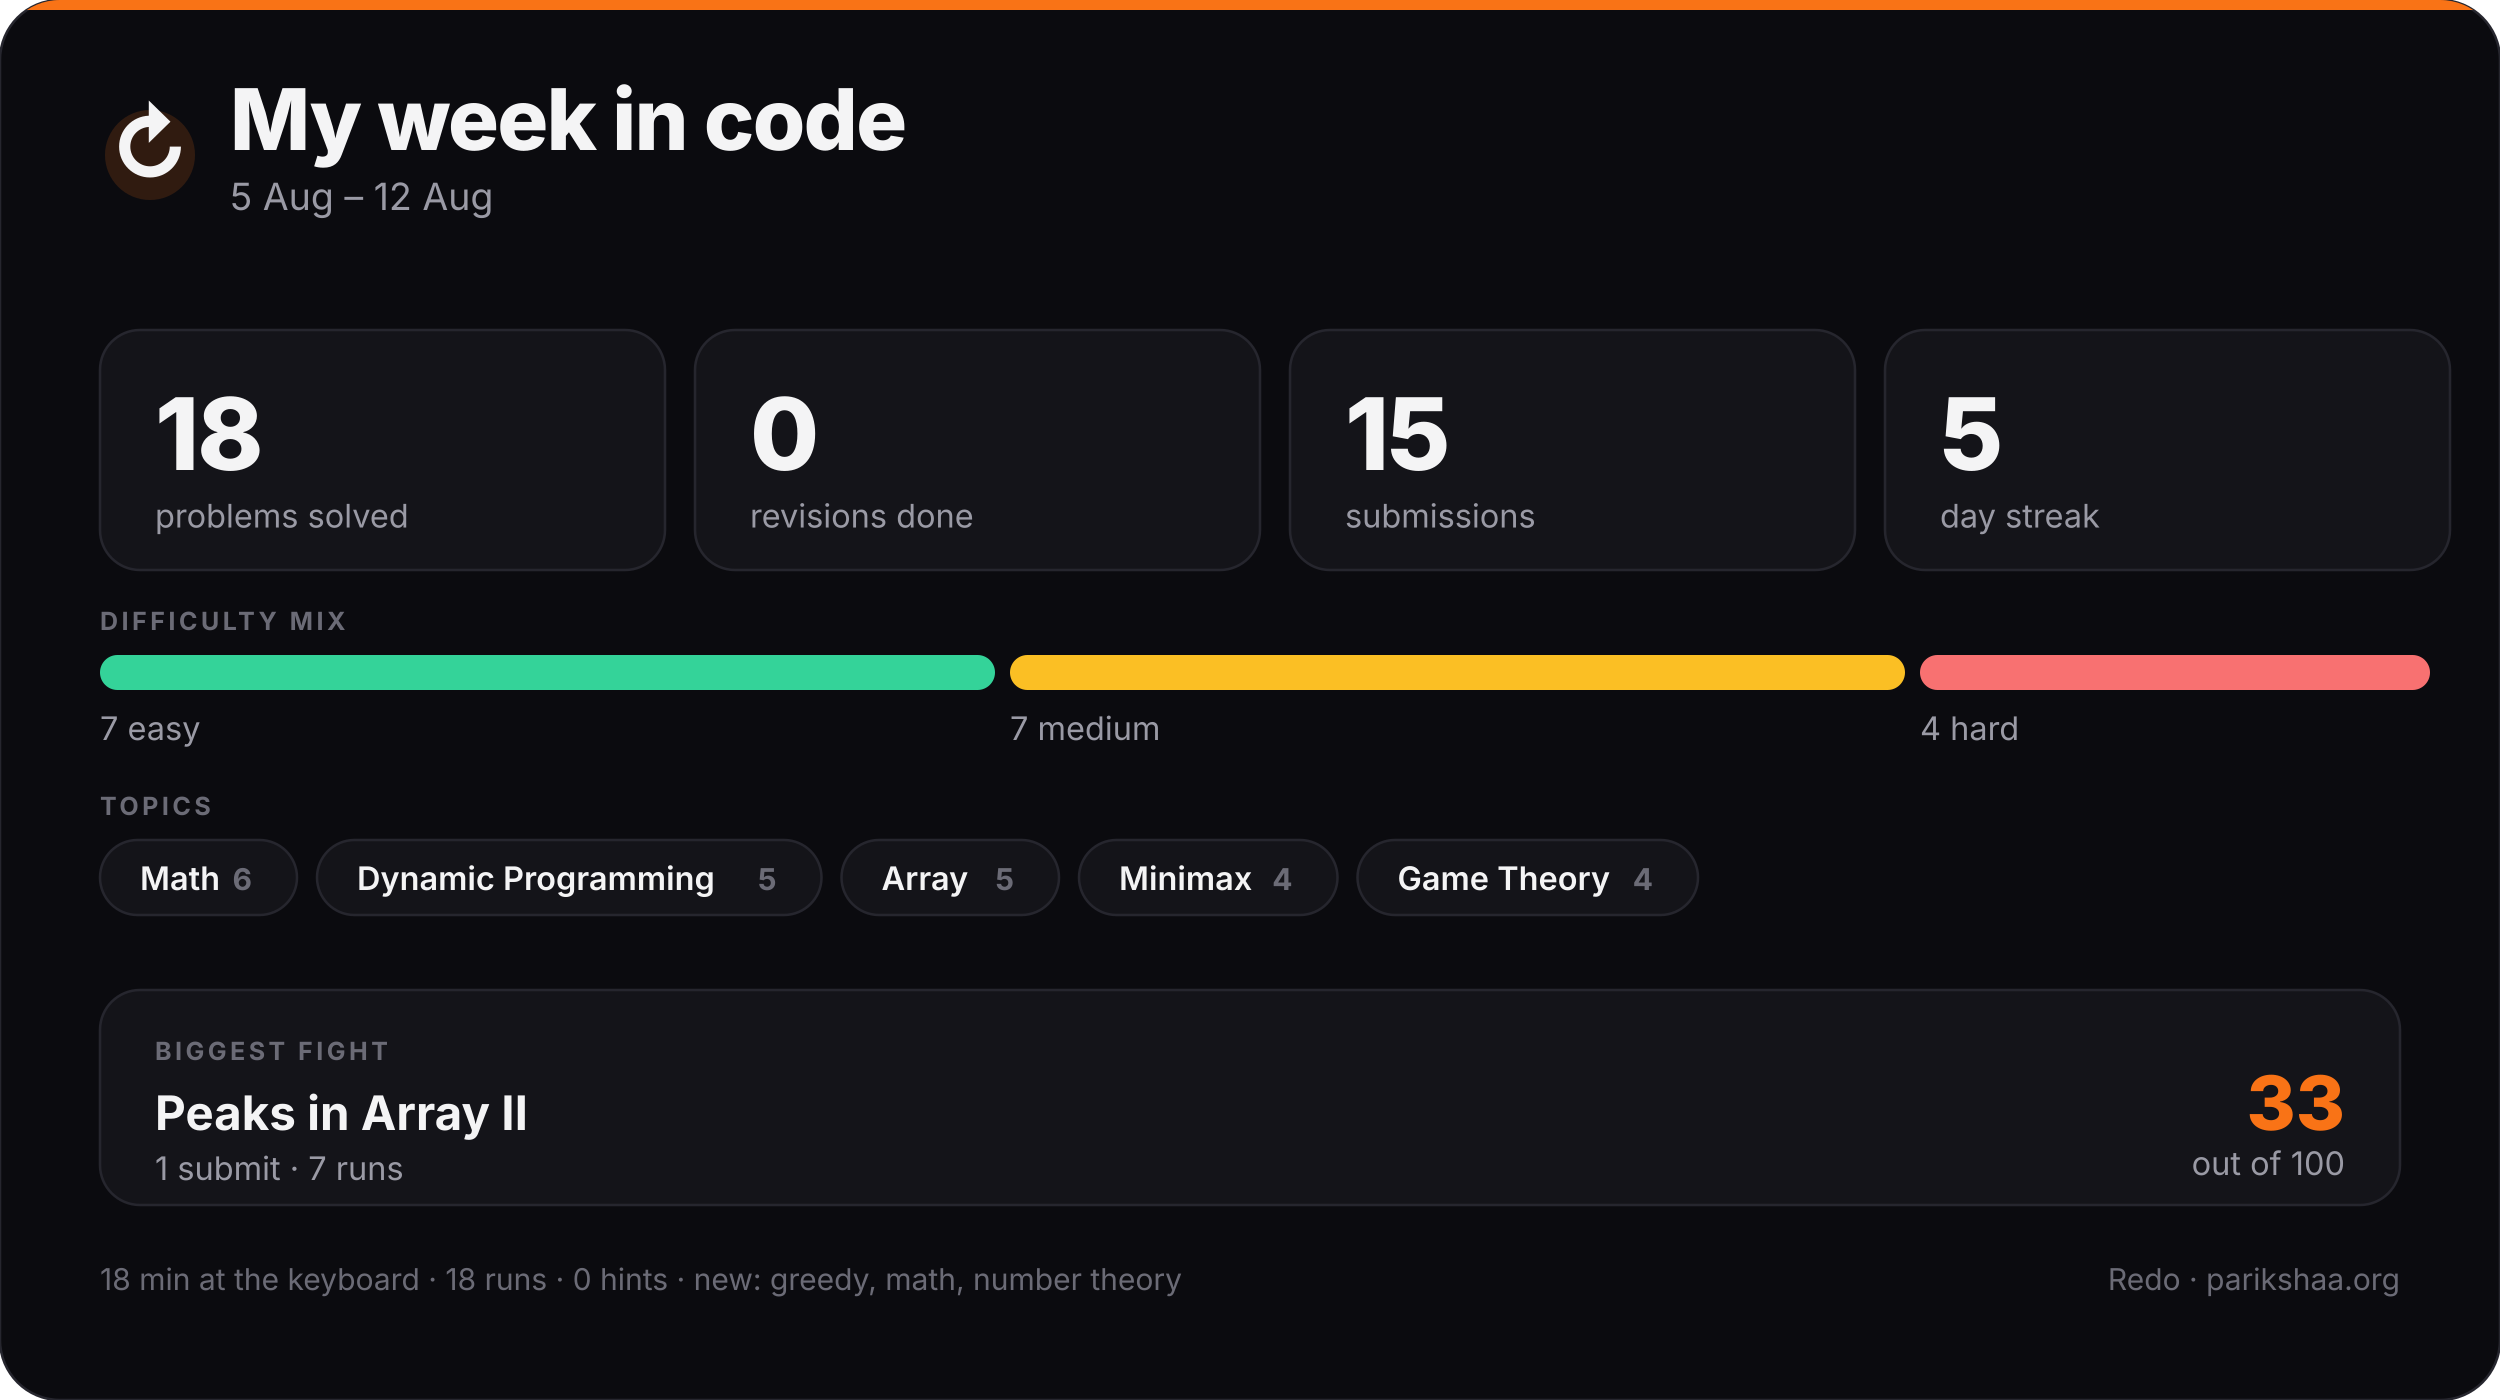
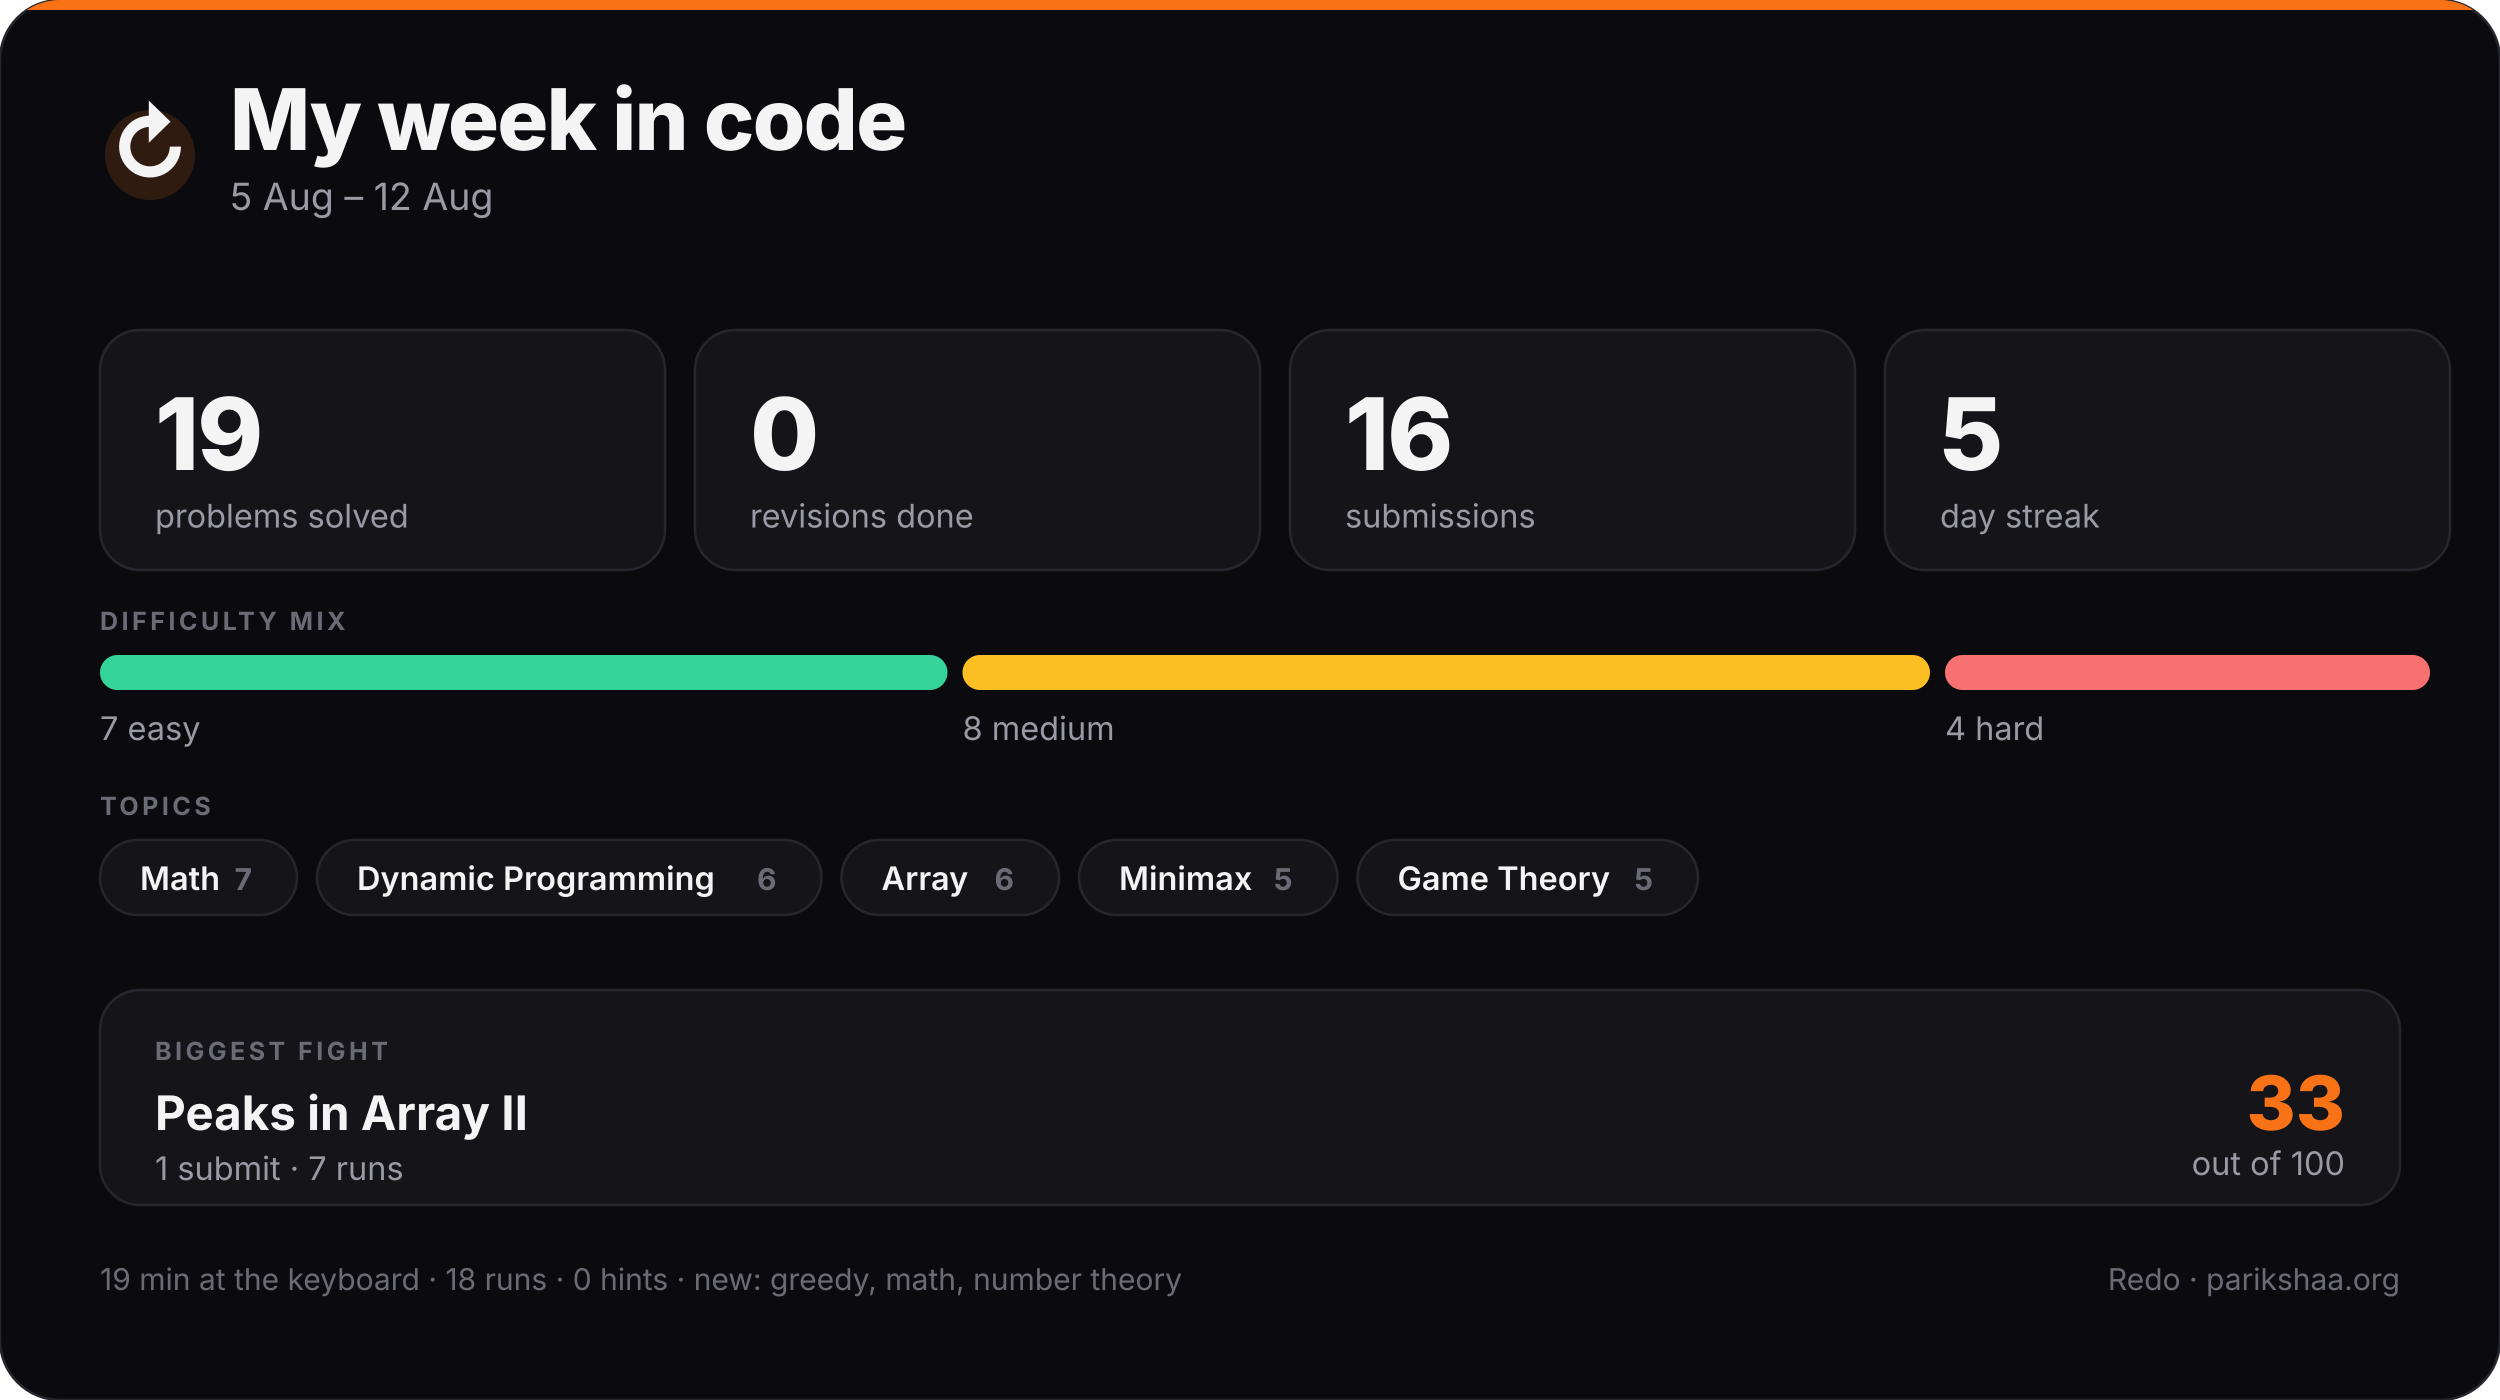
<svg xmlns="http://www.w3.org/2000/svg" width="1000" height="560" viewBox="0 0 1000 560" role="img" aria-label="Week in code">
  <style>
    text { font-family: -apple-system, BlinkMacSystemFont, "Segoe UI", Inter, sans-serif; }
    .title { fill: #f4f4f5; font-size: 34px; font-weight: 800; letter-spacing: -0.02em; }
    .sub { fill: #9a9aa5; font-size: 15px; }
    .big { fill: #f4f4f5; font-size: 40px; font-weight: 800; letter-spacing: -0.02em; }
    .small { fill: #9a9aa5; font-size: 13px; }
    .label { fill: #6b6b76; font-size: 10px; letter-spacing: 0.14em; font-weight: 700; }
    .chip { fill: #f4f4f5; font-size: 13px; font-weight: 600; }
    .chipCount { fill: #6b6b76; font-size: 12px; font-weight: 700; }
    .fightTitle { fill: #f4f4f5; font-size: 19px; font-weight: 700; }
    .fightScore { fill: #f97316; font-size: 30px; font-weight: 800; }
    .foot { fill: #6b6b76; font-size: 12px; }
    .rise { animation: rise 620ms cubic-bezier(.2,.8,.2,1) both; }
    @keyframes rise { from { opacity: 0; transform: translateY(8px); } to { opacity: 1; transform: none; } }
    @media (prefers-reduced-motion: reduce) { .rise { animation: none; } }
  </style>
  <defs>
    <clipPath id="card">
      <rect width="1000" height="560" rx="24" />
    </clipPath>
  </defs>
  <rect width="1000" height="560" rx="24" fill="#0b0b0f" stroke="#26262e" />
  <rect x="0" y="0" width="1000" height="4" fill="#f97316" clip-path="url(#card)" />
  <circle cx="60" cy="62" r="18" fill="#f97316" opacity="0.16" />
  <text x="60" y="71" class="title" fill="#f97316" text-anchor="middle" font-size="24">↻</text>
  <text x="92" y="60" class="title">My week in code</text>
  <text x="92" y="84" class="sub">5 Aug – 12 Aug</text>
  <g class="rise" style="animation-delay:0s">
    <rect x="40" y="132" width="226" height="96" rx="16" fill="#141419" stroke="#26262e" />
-     <text x="62" y="188" class="big">18</text>
+     <text x="62" y="188" class="big">19</text>
    <text x="62" y="211" class="small">problems solved</text>
  </g>
  <g class="rise" style="animation-delay:0.07s">
    <rect x="278" y="132" width="226" height="96" rx="16" fill="#141419" stroke="#26262e" />
    <text x="300" y="188" class="big">0</text>
    <text x="300" y="211" class="small">revisions done</text>
  </g>
  <g class="rise" style="animation-delay:0.14s">
    <rect x="516" y="132" width="226" height="96" rx="16" fill="#141419" stroke="#26262e" />
-     <text x="538" y="188" class="big">15</text>
+     <text x="538" y="188" class="big">16</text>
    <text x="538" y="211" class="small">submissions</text>
  </g>
  <g class="rise" style="animation-delay:0.21s">
    <rect x="754" y="132" width="226" height="96" rx="16" fill="#141419" stroke="#26262e" />
    <text x="776" y="188" class="big">5</text>
    <text x="776" y="211" class="small">day streak</text>
  </g>
  <text x="40" y="252" class="label">DIFFICULTY MIX</text>
-   <rect x="40" y="262" width="358" height="14" rx="7" fill="#34d399" />
+   <rect x="40" y="262" width="339" height="14" rx="7" fill="#34d399" />
  <text x="40" y="296" class="small" fill="#34d399">7 easy</text>
-   <rect x="404" y="262" width="358" height="14" rx="7" fill="#fbbf24" />
-   <text x="404" y="296" class="small" fill="#fbbf24">7 medium</text>
-   <rect x="768" y="262" width="204" height="14" rx="7" fill="#f87171" />
-   <text x="768" y="296" class="small" fill="#f87171">4 hard</text>
+   <rect x="385" y="262" width="387" height="14" rx="7" fill="#fbbf24" />
+   <text x="385" y="296" class="small" fill="#fbbf24">8 medium</text>
+   <rect x="778" y="262" width="194" height="14" rx="7" fill="#f87171" />
+   <text x="778" y="296" class="small" fill="#f87171">4 hard</text>
  <text x="40" y="326" class="label">TOPICS</text>
  <g class="rise">
    <rect x="40" y="336" width="78.8" height="30" rx="15" fill="#141419" stroke="#26262e" />
    <text x="56" y="356" class="chip">Math</text>
-     <text x="100.8" y="356" class="chipCount" text-anchor="end">6</text>
+     <text x="100.8" y="356" class="chipCount" text-anchor="end">7</text>
  </g>
  <g class="rise">
    <rect x="126.8" y="336" width="201.8" height="30" rx="15" fill="#141419" stroke="#26262e" />
    <text x="142.8" y="356" class="chip">Dynamic Programming</text>
-     <text x="310.6" y="356" class="chipCount" text-anchor="end">5</text>
+     <text x="310.6" y="356" class="chipCount" text-anchor="end">6</text>
  </g>
  <g class="rise">
    <rect x="336.6" y="336" width="87" height="30" rx="15" fill="#141419" stroke="#26262e" />
    <text x="352.6" y="356" class="chip">Array</text>
-     <text x="405.6" y="356" class="chipCount" text-anchor="end">5</text>
+     <text x="405.6" y="356" class="chipCount" text-anchor="end">6</text>
  </g>
  <g class="rise">
    <rect x="431.6" y="336" width="103.4" height="30" rx="15" fill="#141419" stroke="#26262e" />
    <text x="447.6" y="356" class="chip">Minimax</text>
-     <text x="517" y="356" class="chipCount" text-anchor="end">4</text>
+     <text x="517" y="356" class="chipCount" text-anchor="end">5</text>
  </g>
  <g class="rise">
    <rect x="543" y="336" width="136.2" height="30" rx="15" fill="#141419" stroke="#26262e" />
    <text x="559" y="356" class="chip">Game Theory</text>
-     <text x="661.2" y="356" class="chipCount" text-anchor="end">4</text>
+     <text x="661.2" y="356" class="chipCount" text-anchor="end">5</text>
  </g>
  <g class="rise" style="animation-delay:.25s">
    <rect x="40" y="396" width="920" height="86" rx="16" fill="#141419" stroke="#26262e" />
    <text x="62" y="424" class="label">BIGGEST FIGHT</text>
    <text x="62" y="452" class="fightTitle">Peaks in Array II</text>
    <text x="62" y="472" class="small">1 submit · 7 runs</text>
    <text x="938" y="452" class="fightScore" text-anchor="end">33</text>
    <text x="938" y="470" class="small" text-anchor="end">out of 100</text>
  </g>
-   <text x="40" y="516" class="foot">18 min at the keyboard · 18 runs · 0 hints · new: greedy, math, number theory</text>
+   <text x="40" y="516" class="foot">19 min at the keyboard · 18 runs · 0 hints · new: greedy, math, number theory</text>
  <text x="960" y="516" class="foot" text-anchor="end">Redo · parikshaa.org</text>
</svg>
